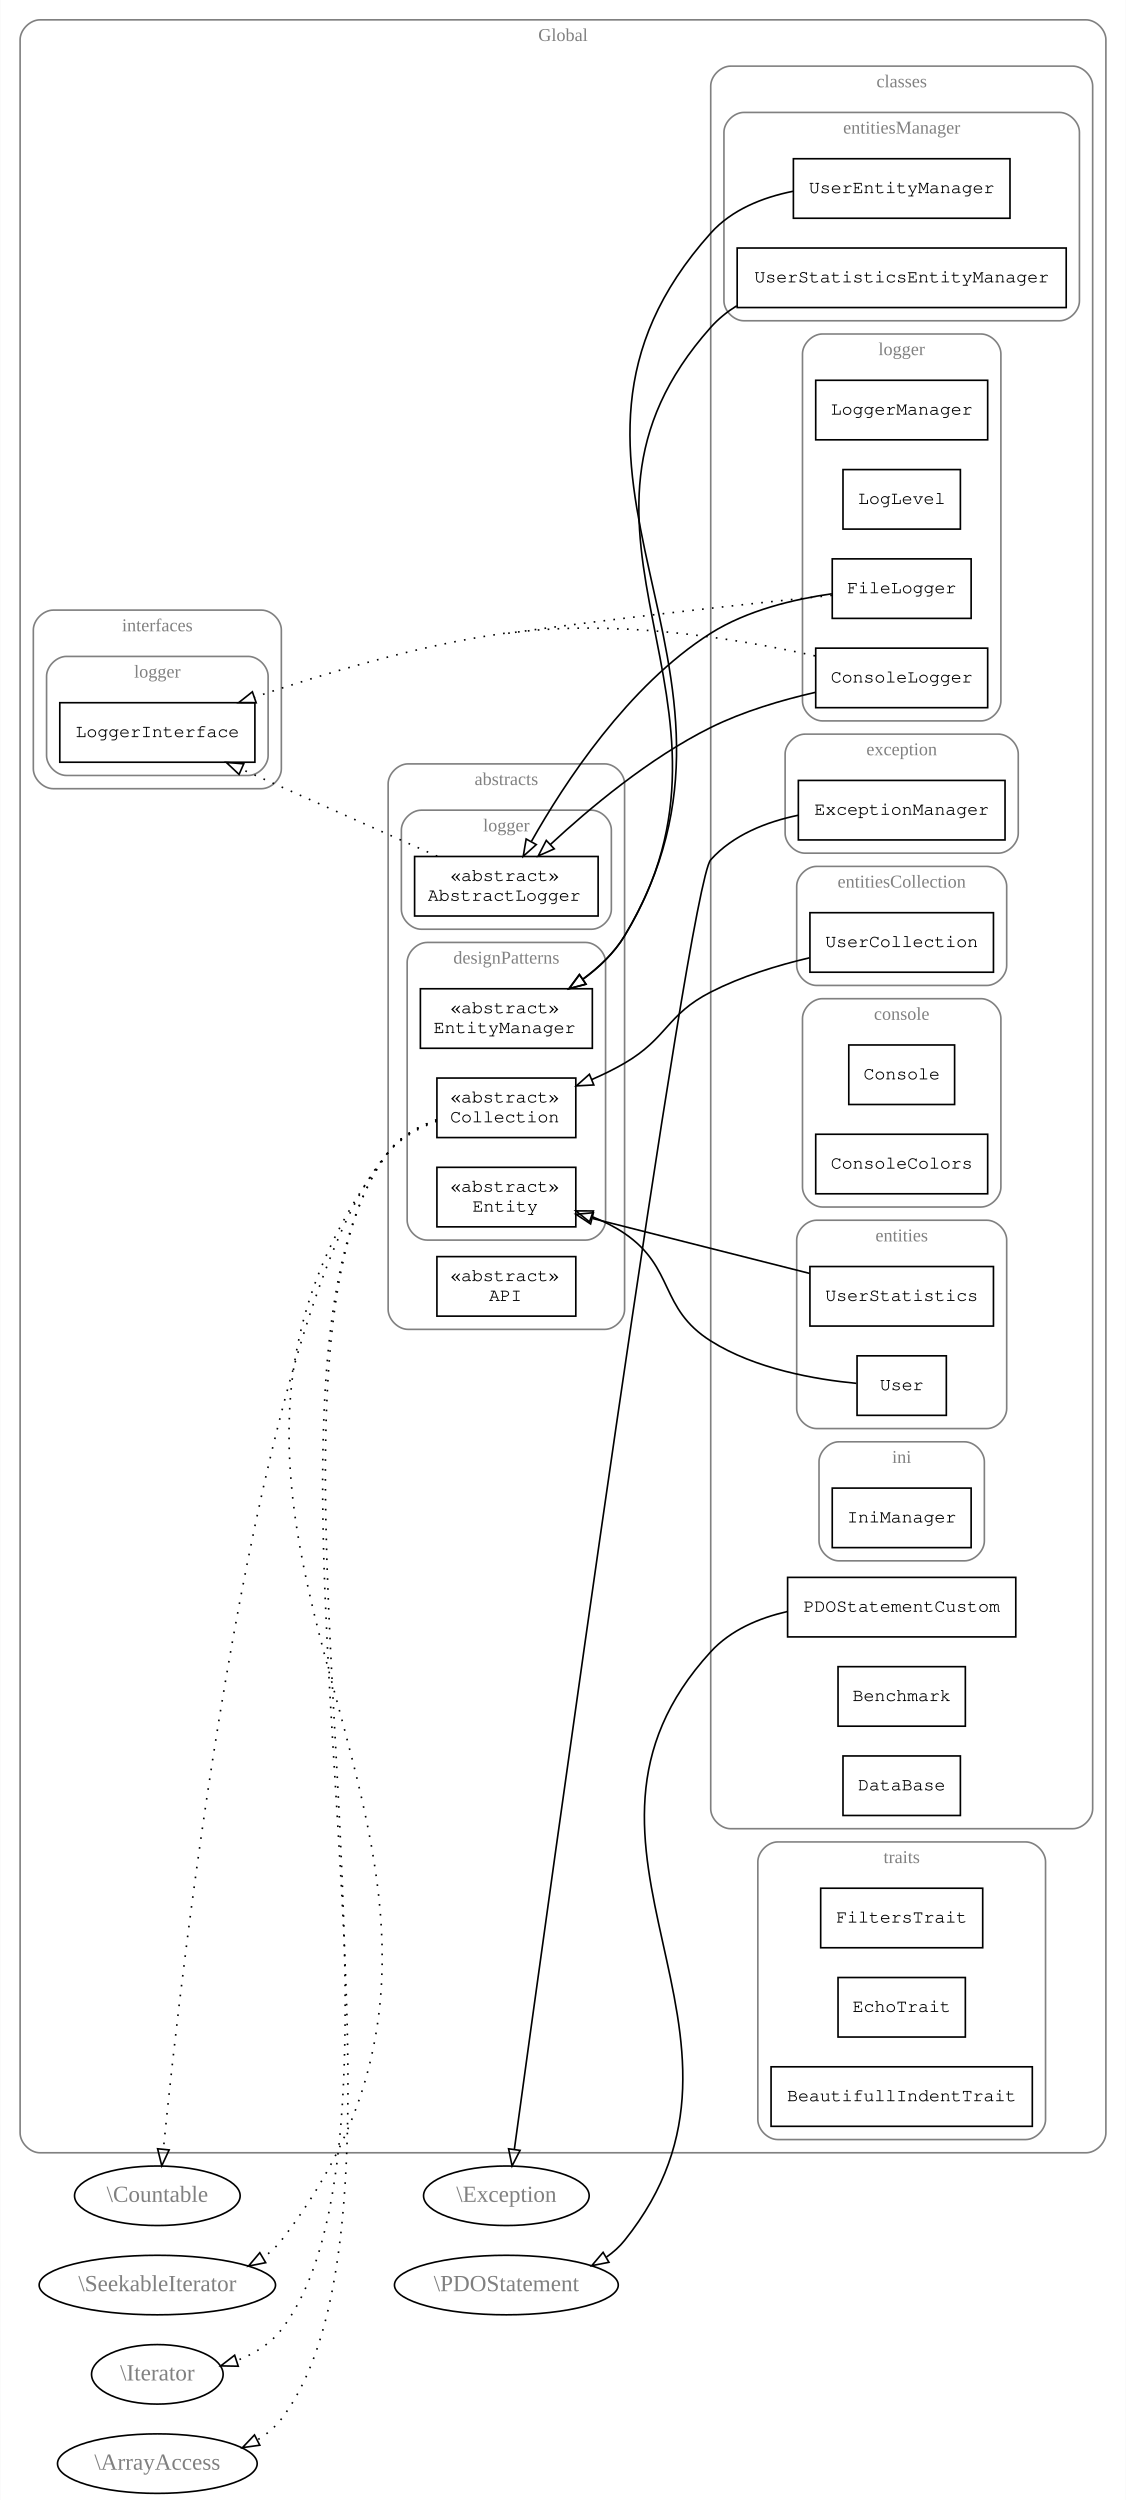
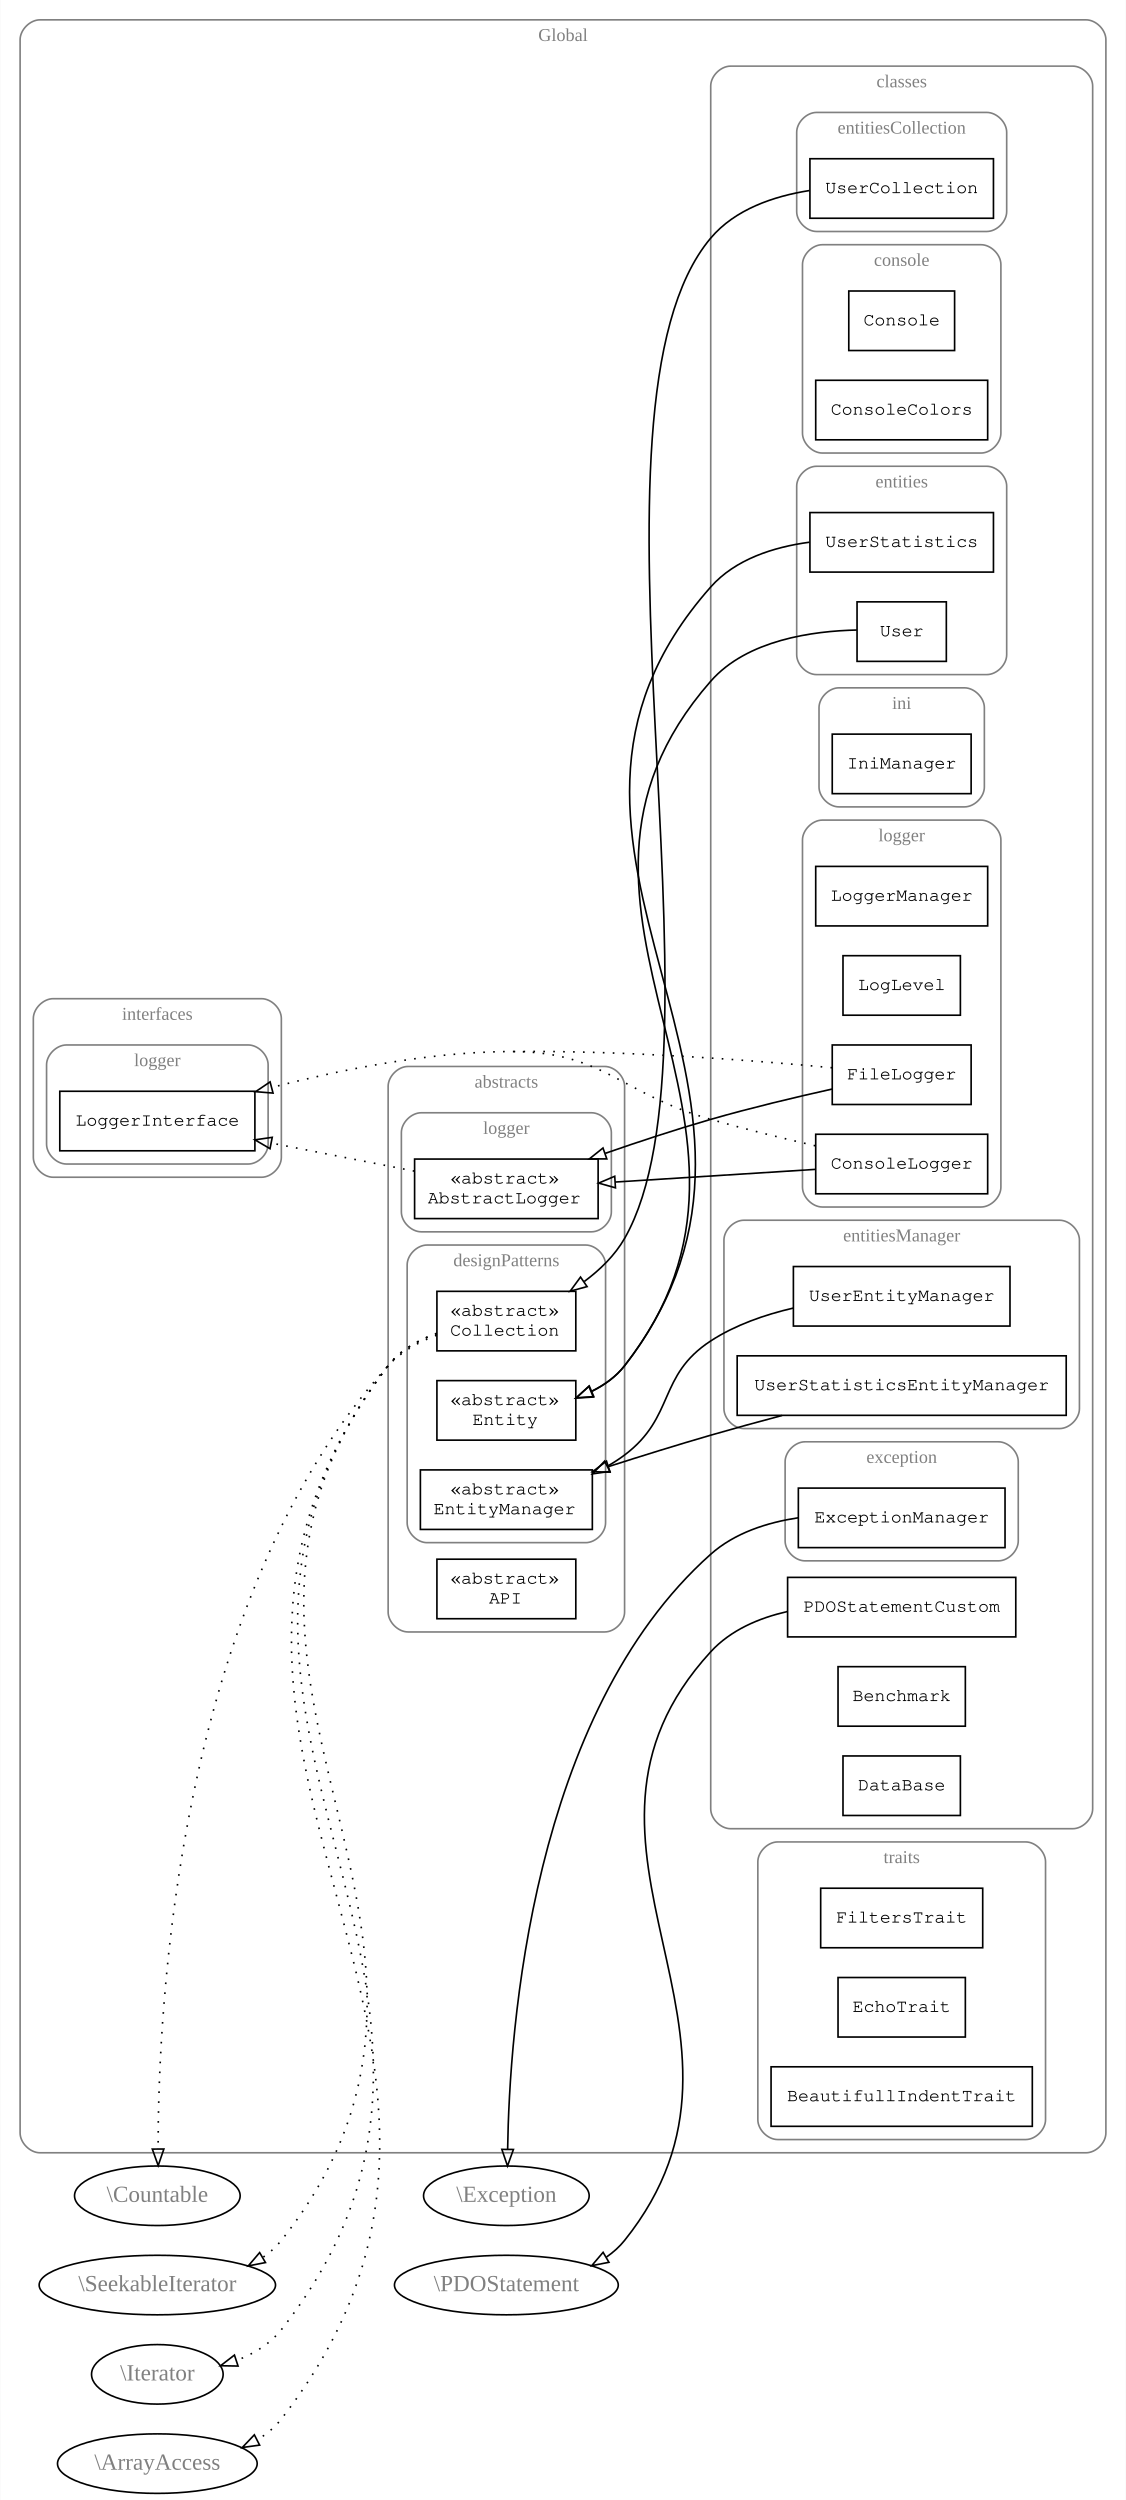
<svg xmlns="http://www.w3.org/2000/svg" width="681pt" height="1512pt" viewBox="0.00 0.00 680.68 1512.00">
  <g id="graph0" class="graph" transform="scale(1 1) rotate(0) translate(4 1508)">
    <polygon fill="white" stroke="none" points="-4,4 -4,-1508 676.682,-1508 676.682,4 -4,4" />
    <g id="clust1" class="cluster">
      <path fill="none" stroke="gray" d="M20,-206C20,-206 652.682,-206 652.682,-206 658.682,-206 664.682,-212 664.682,-218 664.682,-218 664.682,-1484 664.682,-1484 664.682,-1490 658.682,-1496 652.682,-1496 652.682,-1496 20,-1496 20,-1496 14,-1496 8,-1490 8,-1484 8,-1484 8,-218 8,-218 8,-212 14,-206 20,-206" />
      <text text-anchor="middle" x="336.341" y="-1483.2" font-family="Times New Roman,serif" font-size="11.00" fill="gray">Global</text>
    </g>
+     <g id="clust11" class="cluster">
+       <path fill="none" stroke="gray" d="M28,-796C28,-796 154,-796 154,-796 160,-796 166,-802 166,-808 166,-808 166,-892 166,-892 166,-898 160,-904 154,-904 154,-904 28,-904 28,-904 22,-904 16,-898 16,-892 16,-892 16,-808 16,-808 16,-802 22,-796 28,-796" />
+       <text text-anchor="middle" x="91" y="-891.2" font-family="Times New Roman,serif" font-size="11.00" fill="gray">interfaces</text>
+     </g>
+     <g id="clust12" class="cluster">
+       <path fill="none" stroke="gray" d="M36,-804C36,-804 146,-804 146,-804 152,-804 158,-810 158,-816 158,-816 158,-864 158,-864 158,-870 152,-876 146,-876 146,-876 36,-876 36,-876 30,-876 24,-870 24,-864 24,-864 24,-816 24,-816 24,-810 30,-804 36,-804" />
+       <text text-anchor="middle" x="91" y="-863.2" font-family="Times New Roman,serif" font-size="11.00" fill="gray">logger</text>
+     </g>
+     <g id="clust13" class="cluster">
+       <path fill="none" stroke="gray" d="M242.588,-521C242.588,-521 361.588,-521 361.588,-521 367.588,-521 373.588,-527 373.588,-533 373.588,-533 373.588,-851 373.588,-851 373.588,-857 367.588,-863 361.588,-863 361.588,-863 242.588,-863 242.588,-863 236.588,-863 230.588,-857 230.588,-851 230.588,-851 230.588,-533 230.588,-533 230.588,-527 236.588,-521 242.588,-521" />
+       <text text-anchor="middle" x="302.088" y="-850.2" font-family="Times New Roman,serif" font-size="11.00" fill="gray">abstracts</text>
+     </g>
+     <g id="clust15" class="cluster">
+       <path fill="none" stroke="gray" d="M254.088,-575C254.088,-575 350.088,-575 350.088,-575 356.088,-575 362.088,-581 362.088,-587 362.088,-587 362.088,-743 362.088,-743 362.088,-749 356.088,-755 350.088,-755 350.088,-755 254.088,-755 254.088,-755 248.088,-755 242.088,-749 242.088,-743 242.088,-743 242.088,-587 242.088,-587 242.088,-581 248.088,-575 254.088,-575" />
+       <text text-anchor="middle" x="302.088" y="-742.2" font-family="Times New Roman,serif" font-size="11.00" fill="gray">designPatterns</text>
+     </g>
+     <g id="clust14" class="cluster">
+       <path fill="none" stroke="gray" d="M250.588,-763C250.588,-763 353.588,-763 353.588,-763 359.588,-763 365.588,-769 365.588,-775 365.588,-775 365.588,-823 365.588,-823 365.588,-829 359.588,-835 353.588,-835 353.588,-835 250.588,-835 250.588,-835 244.588,-835 238.588,-829 238.588,-823 238.588,-823 238.588,-775 238.588,-775 238.588,-769 244.588,-763 250.588,-763" />
+       <text text-anchor="middle" x="302.088" y="-822.2" font-family="Times New Roman,serif" font-size="11.00" fill="gray">logger</text>
+     </g>
    <g id="clust2" class="cluster">
      <path fill="none" stroke="gray" d="M437.682,-402C437.682,-402 644.682,-402 644.682,-402 650.682,-402 656.682,-408 656.682,-414 656.682,-414 656.682,-1456 656.682,-1456 656.682,-1462 650.682,-1468 644.682,-1468 644.682,-1468 437.682,-1468 437.682,-1468 431.682,-1468 425.682,-1462 425.682,-1456 425.682,-1456 425.682,-414 425.682,-414 425.682,-408 431.682,-402 437.682,-402" />
      <text text-anchor="middle" x="541.182" y="-1455.2" font-family="Times New Roman,serif" font-size="11.00" fill="gray">classes</text>
    </g>
+     <g id="clust8" class="cluster">
+       <path fill="none" stroke="gray" d="M489.682,-1368C489.682,-1368 592.682,-1368 592.682,-1368 598.682,-1368 604.682,-1374 604.682,-1380 604.682,-1380 604.682,-1428 604.682,-1428 604.682,-1434 598.682,-1440 592.682,-1440 592.682,-1440 489.682,-1440 489.682,-1440 483.682,-1440 477.682,-1434 477.682,-1428 477.682,-1428 477.682,-1380 477.682,-1380 477.682,-1374 483.682,-1368 489.682,-1368" />
+       <text text-anchor="middle" x="541.182" y="-1427.2" font-family="Times New Roman,serif" font-size="11.00" fill="gray">entitiesCollection</text>
+     </g>
+     <g id="clust6" class="cluster">
+       <path fill="none" stroke="gray" d="M493.182,-1234C493.182,-1234 589.182,-1234 589.182,-1234 595.182,-1234 601.182,-1240 601.182,-1246 601.182,-1246 601.182,-1348 601.182,-1348 601.182,-1354 595.182,-1360 589.182,-1360 589.182,-1360 493.182,-1360 493.182,-1360 487.182,-1360 481.182,-1354 481.182,-1348 481.182,-1348 481.182,-1246 481.182,-1246 481.182,-1240 487.182,-1234 493.182,-1234" />
+       <text text-anchor="middle" x="541.182" y="-1347.2" font-family="Times New Roman,serif" font-size="11.00" fill="gray">console</text>
+     </g>
+     <g id="clust7" class="cluster">
+       <path fill="none" stroke="gray" d="M489.682,-1100C489.682,-1100 592.682,-1100 592.682,-1100 598.682,-1100 604.682,-1106 604.682,-1112 604.682,-1112 604.682,-1214 604.682,-1214 604.682,-1220 598.682,-1226 592.682,-1226 592.682,-1226 489.682,-1226 489.682,-1226 483.682,-1226 477.682,-1220 477.682,-1214 477.682,-1214 477.682,-1112 477.682,-1112 477.682,-1106 483.682,-1100 489.682,-1100" />
+       <text text-anchor="middle" x="541.182" y="-1213.2" font-family="Times New Roman,serif" font-size="11.00" fill="gray">entities</text>
+     </g>
+     <g id="clust9" class="cluster">
+       <path fill="none" stroke="gray" d="M503.182,-1020C503.182,-1020 579.182,-1020 579.182,-1020 585.182,-1020 591.182,-1026 591.182,-1032 591.182,-1032 591.182,-1080 591.182,-1080 591.182,-1086 585.182,-1092 579.182,-1092 579.182,-1092 503.182,-1092 503.182,-1092 497.182,-1092 491.182,-1086 491.182,-1080 491.182,-1080 491.182,-1032 491.182,-1032 491.182,-1026 497.182,-1020 503.182,-1020" />
+       <text text-anchor="middle" x="541.182" y="-1079.2" font-family="Times New Roman,serif" font-size="11.00" fill="gray">ini</text>
+     </g>
    <g id="clust3" class="cluster">
-       <path fill="none" stroke="gray" d="M445.682,-1314C445.682,-1314 636.682,-1314 636.682,-1314 642.682,-1314 648.682,-1320 648.682,-1326 648.682,-1326 648.682,-1428 648.682,-1428 648.682,-1434 642.682,-1440 636.682,-1440 636.682,-1440 445.682,-1440 445.682,-1440 439.682,-1440 433.682,-1434 433.682,-1428 433.682,-1428 433.682,-1326 433.682,-1326 433.682,-1320 439.682,-1314 445.682,-1314" />
-       <text text-anchor="middle" x="541.182" y="-1427.2" font-family="Times New Roman,serif" font-size="11.00" fill="gray">entitiesManager</text>
+       <path fill="none" stroke="gray" d="M445.682,-644C445.682,-644 636.682,-644 636.682,-644 642.682,-644 648.682,-650 648.682,-656 648.682,-656 648.682,-758 648.682,-758 648.682,-764 642.682,-770 636.682,-770 636.682,-770 445.682,-770 445.682,-770 439.682,-770 433.682,-764 433.682,-758 433.682,-758 433.682,-656 433.682,-656 433.682,-650 439.682,-644 445.682,-644" />
+       <text text-anchor="middle" x="541.182" y="-757.2" font-family="Times New Roman,serif" font-size="11.00" fill="gray">entitiesManager</text>
    </g>
    <g id="clust4" class="cluster">
-       <path fill="none" stroke="gray" d="M493.182,-1072C493.182,-1072 589.182,-1072 589.182,-1072 595.182,-1072 601.182,-1078 601.182,-1084 601.182,-1084 601.182,-1294 601.182,-1294 601.182,-1300 595.182,-1306 589.182,-1306 589.182,-1306 493.182,-1306 493.182,-1306 487.182,-1306 481.182,-1300 481.182,-1294 481.182,-1294 481.182,-1084 481.182,-1084 481.182,-1078 487.182,-1072 493.182,-1072" />
-       <text text-anchor="middle" x="541.182" y="-1293.2" font-family="Times New Roman,serif" font-size="11.00" fill="gray">logger</text>
+       <path fill="none" stroke="gray" d="M493.182,-778C493.182,-778 589.182,-778 589.182,-778 595.182,-778 601.182,-784 601.182,-790 601.182,-790 601.182,-1000 601.182,-1000 601.182,-1006 595.182,-1012 589.182,-1012 589.182,-1012 493.182,-1012 493.182,-1012 487.182,-1012 481.182,-1006 481.182,-1000 481.182,-1000 481.182,-790 481.182,-790 481.182,-784 487.182,-778 493.182,-778" />
+       <text text-anchor="middle" x="541.182" y="-999.2" font-family="Times New Roman,serif" font-size="11.00" fill="gray">logger</text>
    </g>
    <g id="clust5" class="cluster">
-       <path fill="none" stroke="gray" d="M482.682,-992C482.682,-992 599.682,-992 599.682,-992 605.682,-992 611.682,-998 611.682,-1004 611.682,-1004 611.682,-1052 611.682,-1052 611.682,-1058 605.682,-1064 599.682,-1064 599.682,-1064 482.682,-1064 482.682,-1064 476.682,-1064 470.682,-1058 470.682,-1052 470.682,-1052 470.682,-1004 470.682,-1004 470.682,-998 476.682,-992 482.682,-992" />
-       <text text-anchor="middle" x="541.182" y="-1051.2" font-family="Times New Roman,serif" font-size="11.00" fill="gray">exception</text>
-     </g>
-     <g id="clust8" class="cluster">
-       <path fill="none" stroke="gray" d="M489.682,-912C489.682,-912 592.682,-912 592.682,-912 598.682,-912 604.682,-918 604.682,-924 604.682,-924 604.682,-972 604.682,-972 604.682,-978 598.682,-984 592.682,-984 592.682,-984 489.682,-984 489.682,-984 483.682,-984 477.682,-978 477.682,-972 477.682,-972 477.682,-924 477.682,-924 477.682,-918 483.682,-912 489.682,-912" />
-       <text text-anchor="middle" x="541.182" y="-971.2" font-family="Times New Roman,serif" font-size="11.00" fill="gray">entitiesCollection</text>
-     </g>
-     <g id="clust6" class="cluster">
-       <path fill="none" stroke="gray" d="M493.182,-778C493.182,-778 589.182,-778 589.182,-778 595.182,-778 601.182,-784 601.182,-790 601.182,-790 601.182,-892 601.182,-892 601.182,-898 595.182,-904 589.182,-904 589.182,-904 493.182,-904 493.182,-904 487.182,-904 481.182,-898 481.182,-892 481.182,-892 481.182,-790 481.182,-790 481.182,-784 487.182,-778 493.182,-778" />
-       <text text-anchor="middle" x="541.182" y="-891.2" font-family="Times New Roman,serif" font-size="11.00" fill="gray">console</text>
-     </g>
-     <g id="clust7" class="cluster">
-       <path fill="none" stroke="gray" d="M489.682,-644C489.682,-644 592.682,-644 592.682,-644 598.682,-644 604.682,-650 604.682,-656 604.682,-656 604.682,-758 604.682,-758 604.682,-764 598.682,-770 592.682,-770 592.682,-770 489.682,-770 489.682,-770 483.682,-770 477.682,-764 477.682,-758 477.682,-758 477.682,-656 477.682,-656 477.682,-650 483.682,-644 489.682,-644" />
-       <text text-anchor="middle" x="541.182" y="-757.2" font-family="Times New Roman,serif" font-size="11.00" fill="gray">entities</text>
-     </g>
-     <g id="clust9" class="cluster">
-       <path fill="none" stroke="gray" d="M503.182,-564C503.182,-564 579.182,-564 579.182,-564 585.182,-564 591.182,-570 591.182,-576 591.182,-576 591.182,-624 591.182,-624 591.182,-630 585.182,-636 579.182,-636 579.182,-636 503.182,-636 503.182,-636 497.182,-636 491.182,-630 491.182,-624 491.182,-624 491.182,-576 491.182,-576 491.182,-570 497.182,-564 503.182,-564" />
-       <text text-anchor="middle" x="541.182" y="-623.2" font-family="Times New Roman,serif" font-size="11.00" fill="gray">ini</text>
+       <path fill="none" stroke="gray" d="M482.682,-564C482.682,-564 599.682,-564 599.682,-564 605.682,-564 611.682,-570 611.682,-576 611.682,-576 611.682,-624 611.682,-624 611.682,-630 605.682,-636 599.682,-636 599.682,-636 482.682,-636 482.682,-636 476.682,-636 470.682,-630 470.682,-624 470.682,-624 470.682,-576 470.682,-576 470.682,-570 476.682,-564 482.682,-564" />
+       <text text-anchor="middle" x="541.182" y="-623.2" font-family="Times New Roman,serif" font-size="11.00" fill="gray">exception</text>
    </g>
    <g id="clust10" class="cluster">
      <path fill="none" stroke="gray" d="M466.182,-214C466.182,-214 616.182,-214 616.182,-214 622.182,-214 628.182,-220 628.182,-226 628.182,-226 628.182,-382 628.182,-382 628.182,-388 622.182,-394 616.182,-394 616.182,-394 466.182,-394 466.182,-394 460.182,-394 454.182,-388 454.182,-382 454.182,-382 454.182,-226 454.182,-226 454.182,-220 460.182,-214 466.182,-214" />
      <text text-anchor="middle" x="541.182" y="-381.2" font-family="Times New Roman,serif" font-size="11.00" fill="gray">traits</text>
    </g>
-     <g id="clust11" class="cluster">
-       <path fill="none" stroke="gray" d="M28,-1031C28,-1031 154,-1031 154,-1031 160,-1031 166,-1037 166,-1043 166,-1043 166,-1127 166,-1127 166,-1133 160,-1139 154,-1139 154,-1139 28,-1139 28,-1139 22,-1139 16,-1133 16,-1127 16,-1127 16,-1043 16,-1043 16,-1037 22,-1031 28,-1031" />
-       <text text-anchor="middle" x="91" y="-1126.2" font-family="Times New Roman,serif" font-size="11.00" fill="gray">interfaces</text>
-     </g>
-     <g id="clust12" class="cluster">
-       <path fill="none" stroke="gray" d="M36,-1039C36,-1039 146,-1039 146,-1039 152,-1039 158,-1045 158,-1051 158,-1051 158,-1099 158,-1099 158,-1105 152,-1111 146,-1111 146,-1111 36,-1111 36,-1111 30,-1111 24,-1105 24,-1099 24,-1099 24,-1051 24,-1051 24,-1045 30,-1039 36,-1039" />
-       <text text-anchor="middle" x="91" y="-1098.2" font-family="Times New Roman,serif" font-size="11.00" fill="gray">logger</text>
-     </g>
-     <g id="clust13" class="cluster">
-       <path fill="none" stroke="gray" d="M242.588,-704C242.588,-704 361.588,-704 361.588,-704 367.588,-704 373.588,-710 373.588,-716 373.588,-716 373.588,-1034 373.588,-1034 373.588,-1040 367.588,-1046 361.588,-1046 361.588,-1046 242.588,-1046 242.588,-1046 236.588,-1046 230.588,-1040 230.588,-1034 230.588,-1034 230.588,-716 230.588,-716 230.588,-710 236.588,-704 242.588,-704" />
-       <text text-anchor="middle" x="302.088" y="-1033.2" font-family="Times New Roman,serif" font-size="11.00" fill="gray">abstracts</text>
-     </g>
-     <g id="clust15" class="cluster">
-       <path fill="none" stroke="gray" d="M254.088,-758C254.088,-758 350.088,-758 350.088,-758 356.088,-758 362.088,-764 362.088,-770 362.088,-770 362.088,-926 362.088,-926 362.088,-932 356.088,-938 350.088,-938 350.088,-938 254.088,-938 254.088,-938 248.088,-938 242.088,-932 242.088,-926 242.088,-926 242.088,-770 242.088,-770 242.088,-764 248.088,-758 254.088,-758" />
-       <text text-anchor="middle" x="302.088" y="-925.2" font-family="Times New Roman,serif" font-size="11.00" fill="gray">designPatterns</text>
-     </g>
-     <g id="clust14" class="cluster">
-       <path fill="none" stroke="gray" d="M250.588,-946C250.588,-946 353.588,-946 353.588,-946 359.588,-946 365.588,-952 365.588,-958 365.588,-958 365.588,-1006 365.588,-1006 365.588,-1012 359.588,-1018 353.588,-1018 353.588,-1018 250.588,-1018 250.588,-1018 244.588,-1018 238.588,-1012 238.588,-1006 238.588,-1006 238.588,-958 238.588,-958 238.588,-952 244.588,-946 250.588,-946" />
-       <text text-anchor="middle" x="302.088" y="-1005.2" font-family="Times New Roman,serif" font-size="11.00" fill="gray">logger</text>
-     </g>
    <g id="node1" class="node">
-       <polygon fill="none" stroke="black" points="606.682,-1412 475.682,-1412 475.682,-1376 606.682,-1376 606.682,-1412" />
-       <text text-anchor="middle" x="541.182" y="-1391.2" font-family="Courier,monospace" font-size="11.00">UserEntityManager</text>
+       <polygon fill="none" stroke="black" points="606.682,-742 475.682,-742 475.682,-706 606.682,-706 606.682,-742" />
+       <text text-anchor="middle" x="541.182" y="-721.2" font-family="Courier,monospace" font-size="11.00">UserEntityManager</text>
    </g>
    <g id="node24" class="node">
-       <polygon fill="none" stroke="black" points="354.088,-910 250.088,-910 250.088,-874 354.088,-874 354.088,-910" />
-       <text text-anchor="start" x="268.088" y="-895.2" font-family="Courier,monospace" font-size="11.00">«abstract»</text>
-       <text text-anchor="start" x="258.088" y="-883.2" font-family="Courier,monospace" font-size="11.00">EntityManager</text>
+       <polygon fill="none" stroke="black" points="354.088,-619 250.088,-619 250.088,-583 354.088,-583 354.088,-619" />
+       <text text-anchor="start" x="268.088" y="-604.2" font-family="Courier,monospace" font-size="11.00">«abstract»</text>
+       <text text-anchor="start" x="258.088" y="-592.2" font-family="Courier,monospace" font-size="11.00">EntityManager</text>
    </g>
    <g id="edge1" class="edge">
-       <path fill="none" stroke="black" d="M475.451,-1392.31C456.933,-1388.58 438.357,-1381.15 425.682,-1367 298.691,-1225.27 471.092,-1105.43 373.588,-942 367.401,-931.631 358.138,-922.84 348.344,-915.66" />
-       <polygon fill="none" stroke="black" points="350.283,-912.746 340.048,-910.008 346.342,-918.531 350.283,-912.746" />
+       <path fill="none" stroke="black" d="M475.527,-716.856C458.35,-712.861 440.48,-706.65 425.682,-697 393.495,-676.011 404.295,-651.099 373.588,-628 370.38,-625.587 366.931,-623.365 363.344,-621.323" />
+       <polygon fill="none" stroke="black" points="364.695,-618.082 354.203,-616.61 361.488,-624.304 364.695,-618.082" />
    </g>
    <g id="node2" class="node">
-       <polygon fill="none" stroke="black" points="640.682,-1358 441.682,-1358 441.682,-1322 640.682,-1322 640.682,-1358" />
-       <text text-anchor="middle" x="541.182" y="-1337.2" font-family="Courier,monospace" font-size="11.00">UserStatisticsEntityManager</text>
+       <polygon fill="none" stroke="black" points="640.682,-688 441.682,-688 441.682,-652 640.682,-652 640.682,-688" />
+       <text text-anchor="middle" x="541.182" y="-667.2" font-family="Courier,monospace" font-size="11.00">UserStatisticsEntityManager</text>
    </g>
    <g id="edge16" class="edge">
-       <path fill="none" stroke="black" d="M441.426,-1323.06C435.601,-1319.45 430.26,-1315.14 425.682,-1310 315.821,-1186.64 459.543,-1083.06 373.588,-942 367.305,-931.689 358.006,-922.92 348.208,-915.742" />
-       <polygon fill="none" stroke="black" points="350.149,-912.83 339.915,-910.088 346.206,-918.613 350.149,-912.83" />
+       <path fill="none" stroke="black" d="M468.868,-651.926C454.531,-648.12 439.596,-644.033 425.682,-640 405.495,-634.149 383.585,-627.33 363.945,-621.045" />
+       <polygon fill="none" stroke="black" points="364.796,-617.642 354.204,-617.912 362.652,-624.306 364.796,-617.642" />
    </g>
    <g id="node3" class="node">
-       <polygon fill="none" stroke="black" points="593.182,-1278 489.182,-1278 489.182,-1242 593.182,-1242 593.182,-1278" />
-       <text text-anchor="middle" x="541.182" y="-1257.2" font-family="Courier,monospace" font-size="11.00">LoggerManager</text>
+       <polygon fill="none" stroke="black" points="593.182,-984 489.182,-984 489.182,-948 593.182,-948 593.182,-984" />
+       <text text-anchor="middle" x="541.182" y="-963.2" font-family="Courier,monospace" font-size="11.00">LoggerManager</text>
    </g>
    <g id="node4" class="node">
-       <polygon fill="none" stroke="black" points="576.682,-1224 505.682,-1224 505.682,-1188 576.682,-1188 576.682,-1224" />
-       <text text-anchor="middle" x="541.182" y="-1203.2" font-family="Courier,monospace" font-size="11.00">LogLevel</text>
+       <polygon fill="none" stroke="black" points="576.682,-930 505.682,-930 505.682,-894 576.682,-894 576.682,-930" />
+       <text text-anchor="middle" x="541.182" y="-909.2" font-family="Courier,monospace" font-size="11.00">LogLevel</text>
    </g>
    <g id="node5" class="node">
-       <polygon fill="none" stroke="black" points="593.182,-1116 489.182,-1116 489.182,-1080 593.182,-1080 593.182,-1116" />
-       <text text-anchor="middle" x="541.182" y="-1095.2" font-family="Courier,monospace" font-size="11.00">ConsoleLogger</text>
+       <polygon fill="none" stroke="black" points="593.182,-822 489.182,-822 489.182,-786 593.182,-786 593.182,-822" />
+       <text text-anchor="middle" x="541.182" y="-801.2" font-family="Courier,monospace" font-size="11.00">ConsoleLogger</text>
    </g>
    <g id="node20" class="node">
-       <polygon fill="none" stroke="black" points="150,-1083 32,-1083 32,-1047 150,-1047 150,-1083" />
-       <text text-anchor="middle" x="91" y="-1062.2" font-family="Courier,monospace" font-size="11.00">LoggerInterface</text>
+       <polygon fill="none" stroke="black" points="150,-848 32,-848 32,-812 150,-812 150,-848" />
+       <text text-anchor="middle" x="91" y="-827.2" font-family="Courier,monospace" font-size="11.00">LoggerInterface</text>
    </g>
    <g id="edge5" class="edge">
-       <path fill="none" stroke="black" stroke-dasharray="1,5" d="M488.751,-1111.33C440.662,-1122.02 366.892,-1133.89 303.088,-1125" />
-       <path fill="none" stroke="black" stroke-dasharray="1,5" d="M301.088,-1125C248.8,-1117.71 191.27,-1100.49 149.814,-1086.36" />
-       <polygon fill="none" stroke="black" points="150.76,-1082.98 140.165,-1083.03 148.475,-1089.6 150.76,-1082.98" />
+       <path fill="none" stroke="black" stroke-dasharray="1,5" d="M301.088,-872C253.376,-871.366 200.714,-860.726 160.176,-850.316" />
+       <polygon fill="none" stroke="black" points="160.967,-846.905 150.406,-847.751 159.19,-853.676 160.967,-846.905" />
+       <path fill="none" stroke="black" stroke-dasharray="1,5" d="M488.911,-815.04C469.058,-819.589 446.21,-825.16 425.682,-831 370.422,-846.72 360.535,-872.763 303.088,-872" />
    </g>
    <g id="node21" class="node">
-       <polygon fill="none" stroke="black" points="357.588,-990 246.588,-990 246.588,-954 357.588,-954 357.588,-990" />
-       <text text-anchor="start" x="268.088" y="-975.2" font-family="Courier,monospace" font-size="11.00">«abstract»</text>
-       <text text-anchor="start" x="254.588" y="-963.2" font-family="Courier,monospace" font-size="11.00">AbstractLogger</text>
+       <polygon fill="none" stroke="black" points="357.588,-807 246.588,-807 246.588,-771 357.588,-771 357.588,-807" />
+       <text text-anchor="start" x="268.088" y="-792.2" font-family="Courier,monospace" font-size="11.00">«abstract»</text>
+       <text text-anchor="start" x="254.588" y="-780.2" font-family="Courier,monospace" font-size="11.00">AbstractLogger</text>
    </g>
    <g id="edge4" class="edge">
-       <path fill="none" stroke="black" d="M488.989,-1089.27C468.616,-1084.61 445.381,-1077.77 425.682,-1068 388.69,-1049.66 352.201,-1019.03 328.781,-997.307" />
-       <polygon fill="none" stroke="black" points="331.036,-994.623 321.358,-990.311 326.235,-999.717 331.036,-994.623" />
+       <path fill="none" stroke="black" d="M489.028,-800.764C453.538,-798.518 405.981,-795.51 367.848,-793.097" />
+       <polygon fill="none" stroke="black" points="368.067,-789.604 357.866,-792.466 367.625,-796.59 368.067,-789.604" />
    </g>
    <g id="node6" class="node">
-       <polygon fill="none" stroke="black" points="583.182,-1170 499.182,-1170 499.182,-1134 583.182,-1134 583.182,-1170" />
-       <text text-anchor="middle" x="541.182" y="-1149.2" font-family="Courier,monospace" font-size="11.00">FileLogger</text>
+       <polygon fill="none" stroke="black" points="583.182,-876 499.182,-876 499.182,-840 583.182,-840 583.182,-876" />
+       <text text-anchor="middle" x="541.182" y="-855.2" font-family="Courier,monospace" font-size="11.00">FileLogger</text>
    </g>
    <g id="edge11" class="edge">
-       <path fill="none" stroke="black" stroke-dasharray="1,5" d="M498.984,-1147.94C451.628,-1143.13 371.611,-1134.55 303.088,-1125" />
+       <path fill="none" stroke="black" stroke-dasharray="1,5" d="M499.104,-862.232C451.859,-866.678 371.942,-872.915 303.088,-872" />
    </g>
    <g id="edge10" class="edge">
-       <path fill="none" stroke="black" d="M498.965,-1148.89C475.961,-1145.61 447.61,-1138.85 425.682,-1125 375.574,-1093.34 336.912,-1033.97 317.309,-999.224" />
-       <polygon fill="none" stroke="black" points="320.184,-997.189 312.291,-990.121 314.054,-1000.57 320.184,-997.189" />
+       <path fill="none" stroke="black" d="M499.124,-849.347C477.194,-844.467 449.819,-837.962 425.682,-831 404.69,-824.945 381.983,-817.44 361.883,-810.457" />
+       <polygon fill="none" stroke="black" points="362.839,-807.083 352.245,-807.079 360.524,-813.689 362.839,-807.083" />
    </g>
    <g id="node7" class="node">
-       <polygon fill="none" stroke="black" points="603.682,-1036 478.682,-1036 478.682,-1000 603.682,-1000 603.682,-1036" />
-       <text text-anchor="middle" x="541.182" y="-1015.2" font-family="Courier,monospace" font-size="11.00">ExceptionManager</text>
+       <polygon fill="none" stroke="black" points="603.682,-608 478.682,-608 478.682,-572 603.682,-572 603.682,-608" />
+       <text text-anchor="middle" x="541.182" y="-587.2" font-family="Courier,monospace" font-size="11.00">ExceptionManager</text>
    </g>
    <g id="node26" class="node">
      <ellipse fill="none" stroke="black" cx="302.088" cy="-180" rx="50.091" ry="18" />
      <text text-anchor="middle" x="302.088" y="-176.3" font-family="Times New Roman,serif" font-size="14.00" fill="gray">\Exception</text>
    </g>
    <g id="edge2" class="edge">
-       <path fill="none" stroke="black" d="M478.564,-1014.93C459.086,-1010.88 439.15,-1002.97 425.682,-988 412.214,-973.029 326.176,-348.841 306.911,-208.025" />
-       <polygon fill="none" stroke="black" points="310.366,-207.456 305.544,-198.022 303.431,-208.404 310.366,-207.456" />
+       <path fill="none" stroke="black" d="M478.624,-590.056C459.722,-587.177 440.122,-580.852 425.682,-568 317.266,-471.504 303.907,-279.988 302.859,-208.12" />
+       <polygon fill="none" stroke="black" points="306.358,-208.001 302.783,-198.027 299.358,-208.053 306.358,-208.001" />
    </g>
    <g id="node8" class="node">
-       <polygon fill="none" stroke="black" points="573.182,-876 509.182,-876 509.182,-840 573.182,-840 573.182,-876" />
-       <text text-anchor="middle" x="541.182" y="-855.2" font-family="Courier,monospace" font-size="11.00">Console</text>
+       <polygon fill="none" stroke="black" points="573.182,-1332 509.182,-1332 509.182,-1296 573.182,-1296 573.182,-1332" />
+       <text text-anchor="middle" x="541.182" y="-1311.2" font-family="Courier,monospace" font-size="11.00">Console</text>
    </g>
    <g id="node9" class="node">
-       <polygon fill="none" stroke="black" points="593.182,-822 489.182,-822 489.182,-786 593.182,-786 593.182,-822" />
-       <text text-anchor="middle" x="541.182" y="-801.2" font-family="Courier,monospace" font-size="11.00">ConsoleColors</text>
+       <polygon fill="none" stroke="black" points="593.182,-1278 489.182,-1278 489.182,-1242 593.182,-1242 593.182,-1278" />
+       <text text-anchor="middle" x="541.182" y="-1257.2" font-family="Courier,monospace" font-size="11.00">ConsoleColors</text>
    </g>
    <g id="node10" class="node">
-       <polygon fill="none" stroke="black" points="596.682,-742 485.682,-742 485.682,-706 596.682,-706 596.682,-742" />
-       <text text-anchor="middle" x="541.182" y="-721.2" font-family="Courier,monospace" font-size="11.00">UserStatistics</text>
+       <polygon fill="none" stroke="black" points="596.682,-1198 485.682,-1198 485.682,-1162 596.682,-1162 596.682,-1198" />
+       <text text-anchor="middle" x="541.182" y="-1177.2" font-family="Courier,monospace" font-size="11.00">UserStatistics</text>
    </g>
    <g id="node23" class="node">
-       <polygon fill="none" stroke="black" points="344.088,-802 260.088,-802 260.088,-766 344.088,-766 344.088,-802" />
-       <text text-anchor="start" x="268.088" y="-787.2" font-family="Courier,monospace" font-size="11.00">«abstract»</text>
-       <text text-anchor="start" x="281.588" y="-775.2" font-family="Courier,monospace" font-size="11.00">Entity</text>
+       <polygon fill="none" stroke="black" points="344.088,-673 260.088,-673 260.088,-637 344.088,-637 344.088,-673" />
+       <text text-anchor="start" x="268.088" y="-658.2" font-family="Courier,monospace" font-size="11.00">«abstract»</text>
+       <text text-anchor="start" x="281.588" y="-646.2" font-family="Courier,monospace" font-size="11.00">Entity</text>
    </g>
    <g id="edge3" class="edge">
-       <path fill="none" stroke="black" d="M485.49,-737.841C445.945,-747.848 392.888,-761.275 354.195,-771.067" />
-       <polygon fill="none" stroke="black" points="353.022,-767.753 344.186,-773.6 354.739,-774.539 353.022,-767.753" />
+       <path fill="none" stroke="black" d="M485.467,-1180.08C463.809,-1177.17 440.574,-1169.82 425.682,-1153 286.068,-995.315 502.317,-848.689 373.588,-682 368.348,-675.215 361.184,-670.135 353.42,-666.331" />
+       <polygon fill="none" stroke="black" points="354.686,-663.067 344.111,-662.426 351.979,-669.522 354.686,-663.067" />
    </g>
    <g id="node11" class="node">
-       <polygon fill="none" stroke="black" points="568.182,-688 514.182,-688 514.182,-652 568.182,-652 568.182,-688" />
-       <text text-anchor="middle" x="541.182" y="-667.2" font-family="Courier,monospace" font-size="11.00">User</text>
+       <polygon fill="none" stroke="black" points="568.182,-1144 514.182,-1144 514.182,-1108 568.182,-1108 568.182,-1144" />
+       <text text-anchor="middle" x="541.182" y="-1123.2" font-family="Courier,monospace" font-size="11.00">User</text>
    </g>
    <g id="edge6" class="edge">
-       <path fill="none" stroke="black" d="M513.748,-671.352C489.244,-673.681 452.619,-679.985 425.682,-697 394.381,-716.771 404.168,-741.132 373.588,-762 367.544,-766.124 360.692,-769.503 353.693,-772.263" />
-       <polygon fill="none" stroke="black" points="352.374,-769.017 344.118,-775.657 354.712,-775.615 352.374,-769.017" />
+       <path fill="none" stroke="black" d="M514.083,-1126.96C487.651,-1126.4 447.629,-1121.03 425.682,-1096 303.418,-956.56 488.038,-827.922 373.588,-682 368.469,-675.474 361.573,-670.524 354.091,-666.771" />
+       <polygon fill="none" stroke="black" points="354.962,-663.337 344.391,-662.627 352.212,-669.774 354.962,-663.337" />
    </g>
    <g id="node12" class="node">
-       <polygon fill="none" stroke="black" points="596.682,-956 485.682,-956 485.682,-920 596.682,-920 596.682,-956" />
-       <text text-anchor="middle" x="541.182" y="-935.2" font-family="Courier,monospace" font-size="11.00">UserCollection</text>
+       <polygon fill="none" stroke="black" points="596.682,-1412 485.682,-1412 485.682,-1376 596.682,-1376 596.682,-1412" />
+       <text text-anchor="middle" x="541.182" y="-1391.2" font-family="Courier,monospace" font-size="11.00">UserCollection</text>
    </g>
    <g id="node22" class="node">
-       <polygon fill="none" stroke="black" points="344.088,-856 260.088,-856 260.088,-820 344.088,-820 344.088,-856" />
-       <text text-anchor="start" x="268.088" y="-841.2" font-family="Courier,monospace" font-size="11.00">«abstract»</text>
-       <text text-anchor="start" x="268.088" y="-829.2" font-family="Courier,monospace" font-size="11.00">Collection</text>
+       <polygon fill="none" stroke="black" points="344.088,-727 260.088,-727 260.088,-691 344.088,-691 344.088,-727" />
+       <text text-anchor="start" x="268.088" y="-712.2" font-family="Courier,monospace" font-size="11.00">«abstract»</text>
+       <text text-anchor="start" x="268.088" y="-700.2" font-family="Courier,monospace" font-size="11.00">Collection</text>
    </g>
    <g id="edge8" class="edge">
-       <path fill="none" stroke="black" d="M485.404,-928.726C465.876,-924.123 444.156,-917.458 425.682,-908 398.958,-894.319 399.522,-880.122 373.588,-865 367.36,-861.369 360.555,-858.052 353.707,-855.081" />
-       <polygon fill="none" stroke="black" points="354.972,-851.817 344.393,-851.249 352.308,-858.291 354.972,-851.817" />
+       <path fill="none" stroke="black" d="M485.444,-1392.77C463.647,-1389.33 440.314,-1381.36 425.682,-1364 338.727,-1260.81 440.626,-876.112 373.588,-759 367.707,-748.726 358.755,-740.036 349.184,-732.93" />
+       <polygon fill="none" stroke="black" points="350.901,-729.863 340.675,-727.092 346.941,-735.635 350.901,-729.863" />
    </g>
    <g id="node13" class="node">
-       <polygon fill="none" stroke="black" points="583.182,-608 499.182,-608 499.182,-572 583.182,-572 583.182,-608" />
-       <text text-anchor="middle" x="541.182" y="-587.2" font-family="Courier,monospace" font-size="11.00">IniManager</text>
+       <polygon fill="none" stroke="black" points="583.182,-1064 499.182,-1064 499.182,-1028 583.182,-1028 583.182,-1064" />
+       <text text-anchor="middle" x="541.182" y="-1043.2" font-family="Courier,monospace" font-size="11.00">IniManager</text>
    </g>
    <g id="node14" class="node">
      <polygon fill="none" stroke="black" points="610.182,-554 472.182,-554 472.182,-518 610.182,-518 610.182,-554" />
      <text text-anchor="middle" x="541.182" y="-533.2" font-family="Courier,monospace" font-size="11.00">PDOStatementCustom</text>
    </g>
    <g id="node27" class="node">
      <ellipse fill="none" stroke="black" cx="302.088" cy="-126" rx="67.688" ry="18" />
      <text text-anchor="middle" x="302.088" y="-122.3" font-family="Times New Roman,serif" font-size="14.00" fill="gray">\PDOStatement</text>
    </g>
    <g id="edge7" class="edge">
      <path fill="none" stroke="black" d="M472.069,-533.355C454.764,-529.407 437.692,-522.094 425.682,-509 317.592,-391.157 473.535,-277.823 373.588,-153 370.475,-149.112 366.733,-145.784 362.617,-142.934" />
      <polygon fill="none" stroke="black" points="364.123,-139.761 353.725,-137.732 360.588,-145.803 364.123,-139.761" />
    </g>
    <g id="node15" class="node">
      <polygon fill="none" stroke="black" points="579.682,-500 502.682,-500 502.682,-464 579.682,-464 579.682,-500" />
      <text text-anchor="middle" x="541.182" y="-479.2" font-family="Courier,monospace" font-size="11.00">Benchmark</text>
    </g>
    <g id="node16" class="node">
      <polygon fill="none" stroke="black" points="576.682,-446 505.682,-446 505.682,-410 576.682,-410 576.682,-446" />
      <text text-anchor="middle" x="541.182" y="-425.2" font-family="Courier,monospace" font-size="11.00">DataBase</text>
    </g>
    <g id="node17" class="node">
      <polygon fill="none" stroke="black" points="590.182,-366 492.182,-366 492.182,-330 590.182,-330 590.182,-366" />
      <text text-anchor="middle" x="541.182" y="-345.2" font-family="Courier,monospace" font-size="11.00">FiltersTrait</text>
    </g>
    <g id="node18" class="node">
      <polygon fill="none" stroke="black" points="579.682,-312 502.682,-312 502.682,-276 579.682,-276 579.682,-312" />
      <text text-anchor="middle" x="541.182" y="-291.2" font-family="Courier,monospace" font-size="11.00">EchoTrait</text>
    </g>
    <g id="node19" class="node">
      <polygon fill="none" stroke="black" points="620.182,-258 462.182,-258 462.182,-222 620.182,-222 620.182,-258" />
      <text text-anchor="middle" x="541.182" y="-237.2" font-family="Courier,monospace" font-size="11.00">BeautifullIndentTrait</text>
    </g>
    <g id="edge9" class="edge">
-       <path fill="none" stroke="black" stroke-dasharray="1,5" d="M260.277,-990.152C226.458,-1005.19 178.249,-1026.64 142.093,-1042.72" />
-       <polygon fill="none" stroke="black" points="140.422,-1039.63 132.708,-1046.89 143.267,-1046.03 140.422,-1039.63" />
+       <path fill="none" stroke="black" stroke-dasharray="1,5" d="M246.425,-799.719C220.023,-804.896 188.077,-811.16 160.108,-816.645" />
+       <polygon fill="none" stroke="black" points="159.141,-813.268 150.001,-818.627 160.488,-820.137 159.141,-813.268" />
    </g>
    <g id="node28" class="node">
      <ellipse fill="none" stroke="black" cx="91" cy="-72" rx="39.794" ry="18" />
      <text text-anchor="middle" x="91" y="-68.3" font-family="Times New Roman,serif" font-size="14.00" fill="gray">\Iterator</text>
    </g>
    <g id="edge12" class="edge">
-       <path fill="none" stroke="black" stroke-dasharray="1,5" d="M259.948,-830.663C248.773,-826.672 237.784,-820.511 230.588,-811 134.724,-684.309 262.867,-224.925 166,-99 159.233,-90.203 149.319,-84.27 138.935,-80.269" />
-       <polygon fill="none" stroke="black" points="139.935,-76.914 129.342,-77.112 137.746,-83.563 139.935,-76.914" />
+       <path fill="none" stroke="black" stroke-dasharray="1,5" d="M260.065,-701.573C248.894,-697.579 237.878,-691.439 230.588,-682 71.226,-475.684 326.996,-304.044 166,-99 159.146,-90.271 149.201,-84.362 138.813,-80.364" />
+       <polygon fill="none" stroke="black" points="139.818,-77.01 129.225,-77.203 137.626,-83.658 139.818,-77.01" />
    </g>
    <g id="node29" class="node">
      <ellipse fill="none" stroke="black" cx="91" cy="-18" rx="60.389" ry="18" />
      <text text-anchor="middle" x="91" y="-14.3" font-family="Times New Roman,serif" font-size="14.00" fill="gray">\ArrayAccess</text>
    </g>
    <g id="edge13" class="edge">
-       <path fill="none" stroke="black" stroke-dasharray="1,5" d="M259.91,-830.691C248.734,-826.701 237.754,-820.534 230.588,-811 127.944,-674.45 269.725,-180.73 166,-45 162.076,-39.866 157.08,-35.707 151.541,-32.339" />
-       <polygon fill="none" stroke="black" points="152.959,-29.132 142.466,-27.669 149.757,-35.357 152.959,-29.132" />
+       <path fill="none" stroke="black" stroke-dasharray="1,5" d="M260.011,-701.615C248.838,-697.623 237.835,-691.473 230.588,-682 57.684,-455.99 340.694,-269.629 166,-45 162.033,-39.899 157.01,-35.761 151.455,-32.405" />
+       <polygon fill="none" stroke="black" points="152.86,-29.192 142.364,-27.748 149.668,-35.422 152.86,-29.192" />
    </g>
    <g id="node30" class="node">
      <ellipse fill="none" stroke="black" cx="91" cy="-180" rx="50.091" ry="18" />
      <text text-anchor="middle" x="91" y="-176.3" font-family="Times New Roman,serif" font-size="14.00" fill="gray">\Countable</text>
    </g>
    <g id="edge14" class="edge">
-       <path fill="none" stroke="black" stroke-dasharray="1,5" d="M259.94,-829.808C249.036,-825.799 238.197,-819.841 230.588,-811 150.047,-717.415 105.534,-318.079 94.651,-208.125" />
-       <polygon fill="none" stroke="black" points="98.13,-207.738 93.676,-198.125 91.164,-208.418 98.13,-207.738" />
+       <path fill="none" stroke="black" stroke-dasharray="1,5" d="M259.869,-700.41C249.094,-696.398 238.341,-690.539 230.588,-682 102.492,-540.922 91.38,-291.882 91.453,-208.271" />
+       <polygon fill="none" stroke="black" points="94.953,-208.276 91.519,-198.253 87.954,-208.23 94.953,-208.276" />
    </g>
    <g id="node31" class="node">
      <ellipse fill="none" stroke="black" cx="91" cy="-126" rx="71.487" ry="18" />
      <text text-anchor="middle" x="91" y="-122.3" font-family="Times New Roman,serif" font-size="14.00" fill="gray">\SeekableIterator</text>
    </g>
    <g id="edge15" class="edge">
-       <path fill="none" stroke="black" stroke-dasharray="1,5" d="M259.992,-830.63C248.818,-826.638 237.819,-820.484 230.588,-811 52.416,-577.328 346.023,-385.249 166,-153 162.916,-149.021 159.188,-145.628 155.067,-142.735" />
-       <polygon fill="none" stroke="black" points="156.524,-139.531 146.132,-137.471 152.971,-145.562 156.524,-139.531" />
+       <path fill="none" stroke="black" stroke-dasharray="1,5" d="M259.763,-701.39C248.72,-697.391 237.85,-691.295 230.588,-682 84.755,-495.361 313.311,-338.475 166,-153 162.869,-149.058 159.108,-145.691 154.964,-142.816" />
+       <polygon fill="none" stroke="black" points="156.396,-139.599 145.996,-137.577 152.865,-145.643 156.396,-139.599" />
    </g>
    <g id="node25" class="node">
-       <polygon fill="none" stroke="black" points="344.088,-748 260.088,-748 260.088,-712 344.088,-712 344.088,-748" />
-       <text text-anchor="start" x="268.088" y="-733.2" font-family="Courier,monospace" font-size="11.00">«abstract»</text>
-       <text text-anchor="start" x="291.588" y="-721.2" font-family="Courier,monospace" font-size="11.00">API</text>
+       <polygon fill="none" stroke="black" points="344.088,-565 260.088,-565 260.088,-529 344.088,-529 344.088,-565" />
+       <text text-anchor="start" x="268.088" y="-550.2" font-family="Courier,monospace" font-size="11.00">«abstract»</text>
+       <text text-anchor="start" x="291.588" y="-538.2" font-family="Courier,monospace" font-size="11.00">API</text>
    </g>
  </g>
</svg>
